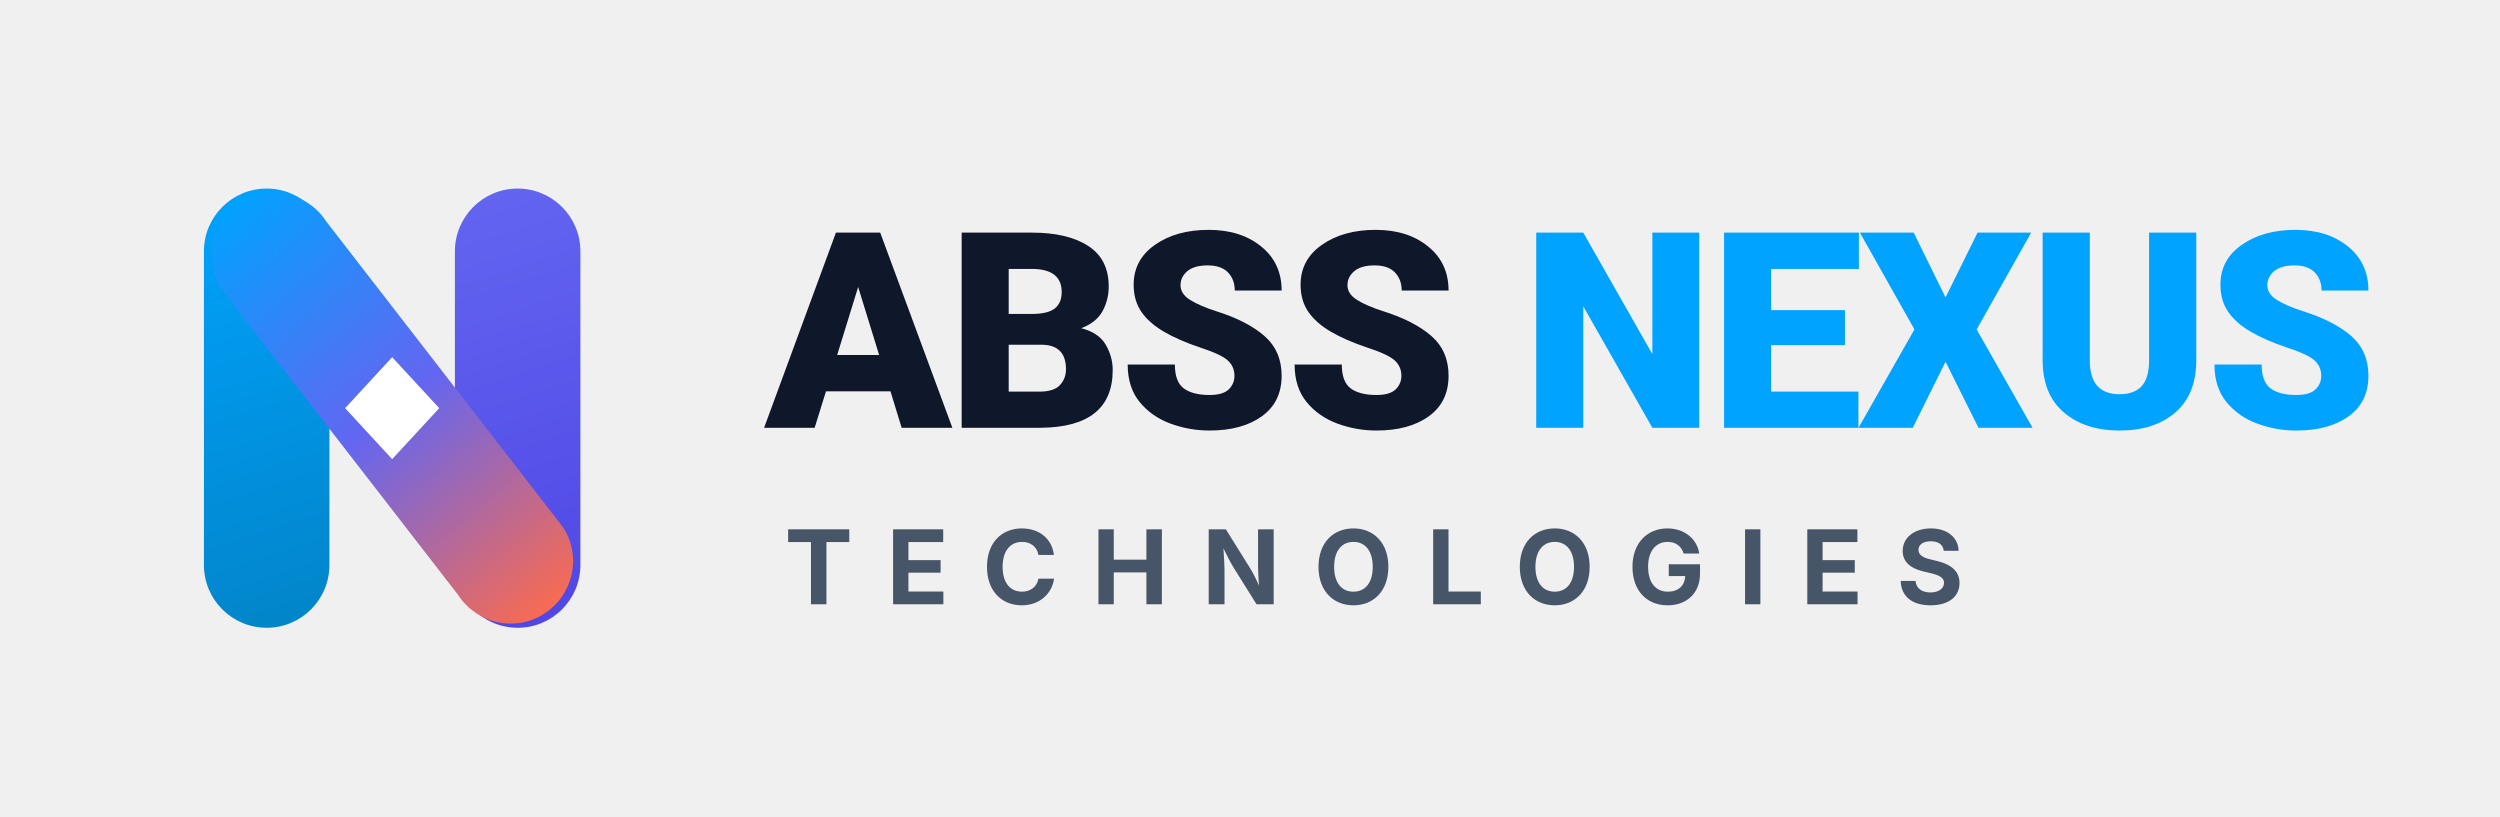
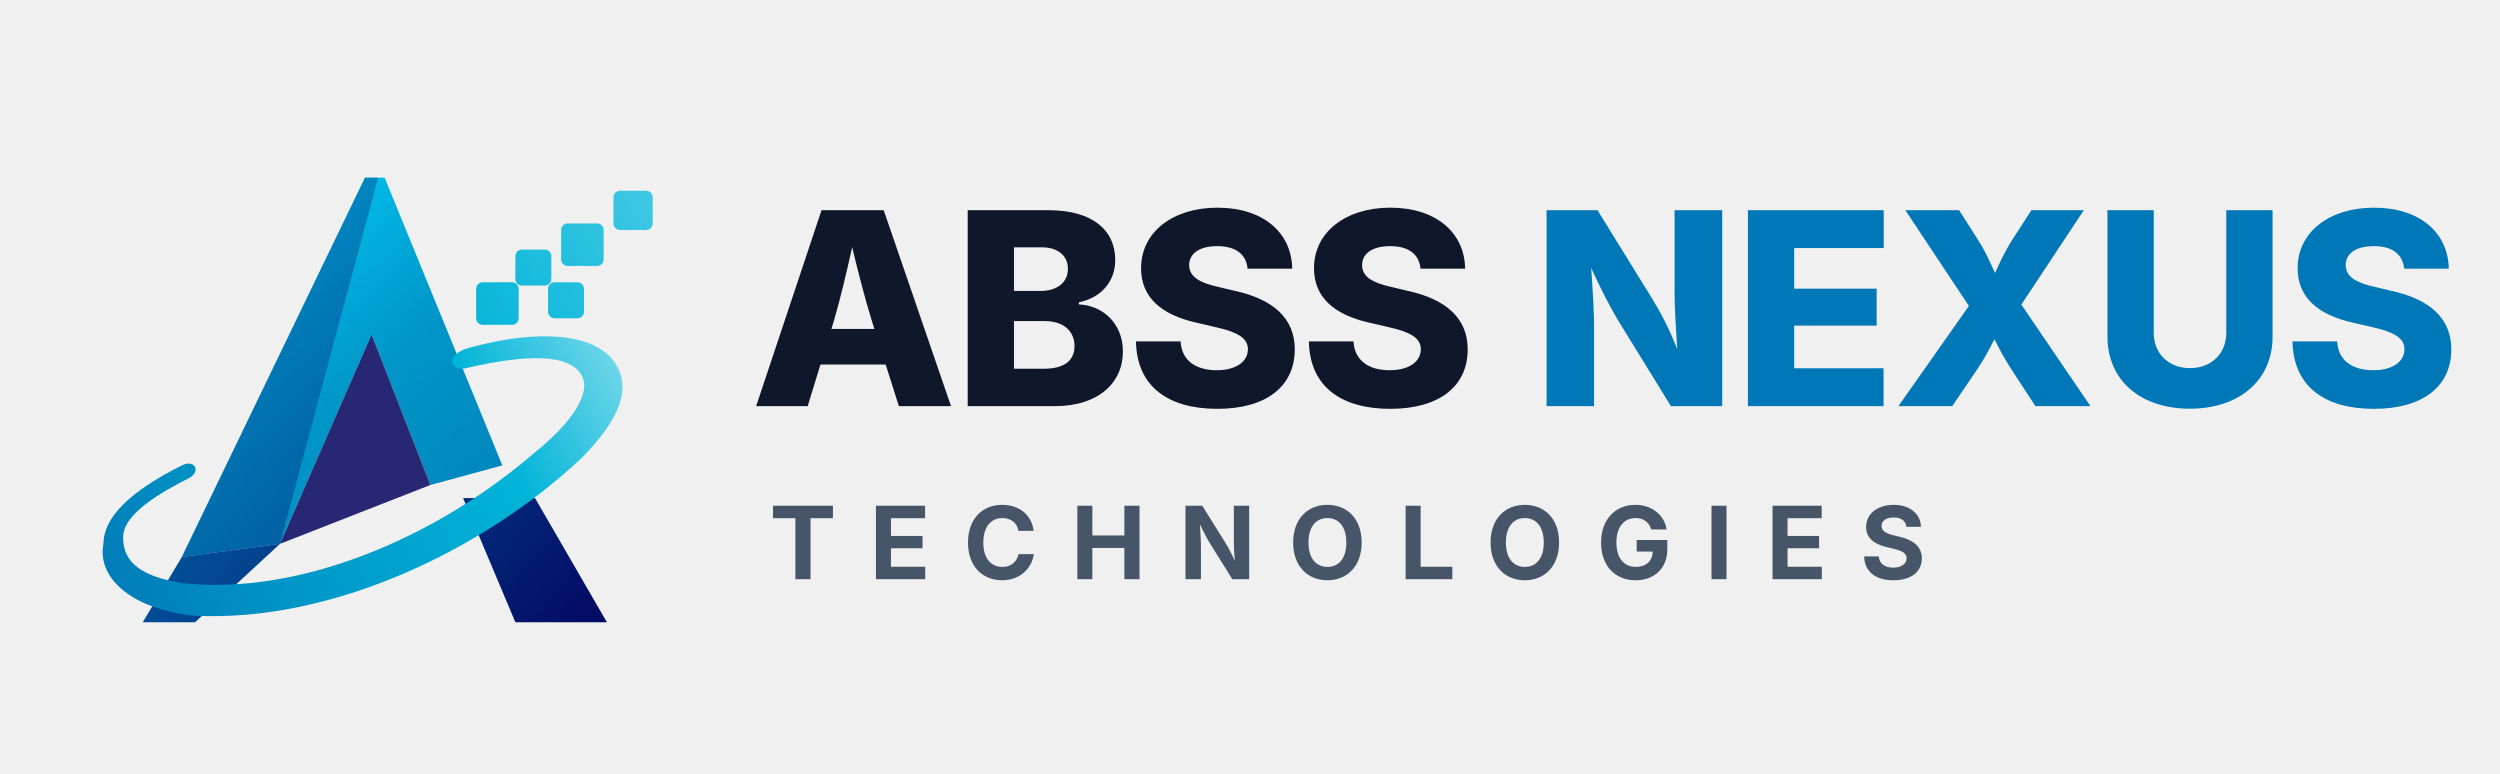
- <svg xmlns="http://www.w3.org/2000/svg" width="1470" height="480" viewBox="0 0 255 80" fill="none">
+ <svg xmlns="http://www.w3.org/2000/svg" width="1680" height="520" viewBox="0 0 260 80" fill="none">
  <defs>
-     <linearGradient id="ab-c-left" x1="14" y1="12" x2="32" y2="68" gradientUnits="userSpaceOnUse">
+     <linearGradient id="a-grad-cyan" x1="20" y1="20" x2="80" y2="85" gradientUnits="userSpaceOnUse">
+       <stop offset="0%" stop-color="#00D4FF" />
+       <stop offset="45%" stop-color="#0096C7" />
+       <stop offset="100%" stop-color="#0077B6" />
+     </linearGradient>
+     <linearGradient id="a-grad-dark" x1="15" y1="30" x2="85" y2="90" gradientUnits="userSpaceOnUse">
+       <stop offset="0%" stop-color="#0077B6" />
+       <stop offset="50%" stop-color="#023E8A" />
+       <stop offset="100%" stop-color="#03045E" />
+     </linearGradient>
+     <linearGradient id="orbit-grad" x1="5" y1="85" x2="90" y2="40" gradientUnits="userSpaceOnUse">
+       <stop offset="0%" stop-color="#0077B6" />
+       <stop offset="30%" stop-color="#0096C7" />
+       <stop offset="70%" stop-color="#00B4D8" />
+       <stop offset="100%" stop-color="#90E0EF" />
+     </linearGradient>
+     <linearGradient id="pixel-grad" x1="60" y1="40" x2="95" y2="18" gradientUnits="userSpaceOnUse">
+       <stop offset="0%" stop-color="#00B4D8" />
+       <stop offset="100%" stop-color="#48CAE4" />
+     </linearGradient>
+     <linearGradient id="wm-cyan-grad" x1="72" y1="8" x2="160" y2="38" gradientUnits="userSpaceOnUse">
      <stop offset="0%" stop-color="#00A3FF" />
-       <stop offset="100%" stop-color="#0284C7" />
+       <stop offset="100%" stop-color="#0077B6" />
    </linearGradient>
-     <linearGradient id="ab-c-right" x1="48" y1="12" x2="66" y2="68" gradientUnits="userSpaceOnUse">
-       <stop offset="0%" stop-color="#6366F1" />
-       <stop offset="100%" stop-color="#4F46E5" />
+     <linearGradient id="wm-cyan-dark" x1="72" y1="8" x2="160" y2="38" gradientUnits="userSpaceOnUse">
+       <stop offset="0%" stop-color="#00E5FF" />
+       <stop offset="100%" stop-color="#38BDF8" />
    </linearGradient>
-     <linearGradient id="ab-c-bridge" x1="18" y1="14" x2="62" y2="66" gradientUnits="userSpaceOnUse">
-       <stop offset="0%" stop-color="#00A3FF" />
-       <stop offset="50%" stop-color="#6366F1" />
-       <stop offset="100%" stop-color="#FF6B4A" />
+     <linearGradient id="lm-dark-bg" x1="6" y1="6" x2="74" y2="74" gradientUnits="userSpaceOnUse">
+       <stop offset="0%" stop-color="#141E33" />
+       <stop offset="100%" stop-color="#060913" />
+     </linearGradient>
+     <linearGradient id="em-ring" x1="10" y1="10" x2="90" y2="90" gradientUnits="userSpaceOnUse">
+       <stop offset="0%" stop-color="#00D4FF" />
+       <stop offset="50%" stop-color="#0077B6" />
+       <stop offset="100%" stop-color="#023E8A" />
+     </linearGradient>
+     <linearGradient id="em-core" x1="20" y1="15" x2="80" y2="85" gradientUnits="userSpaceOnUse">
+       <stop offset="0%" stop-color="#0F172A" />
+       <stop offset="100%" stop-color="#040711" />
    </linearGradient>
  </defs>
-   <g transform="translate(8, 8) scale(0.8)">
-     <path d="M16 20C16 15.582 19.582 12 24 12C28.418 12 32 15.582 32 20V60C32 64.418 28.418 68 24 68C19.582 68 16 64.418 16 60V20Z" fill="url(#ab-c-left)" />
-     <path d="M48 20C48 15.582 51.582 12 56 12C60.418 12 64 15.582 64 20V60C64 64.418 60.418 68 56 68C51.582 68 48 64.418 48 60V20Z" fill="url(#ab-c-right)" />
-     <path d="M18.2 24.8C15.8 21.1 16.9 16.2 20.6 13.8C24.3 11.4 29.2 12.5 31.6 16.2L61.8 55.2C64.2 58.9 63.1 63.8 59.4 66.2C55.7 68.6 50.8 67.5 48.4 63.8L18.2 24.8Z" fill="url(#ab-c-bridge)" />
-     <path d="M40 33.5L46 40L40 46.5L34 40L40 33.5Z" fill="#FFFFFF" />
+   <g transform="translate(6, 6) scale(0.68)">
+     <g id="a-orbital-crest">
+       <path d="M47 18 L50 18 L68 62 L57 65 L48 42 L34 74 L19 76 L47 18 Z" fill="url(#a-grad-cyan)" />
+       <path d="M47 18 L49 18 L34 74 L19 76 Z" fill="url(#a-grad-dark)" opacity="0.6" />
+       <path d="M19 76 L34 74 L21 86 L13 86 Z" fill="url(#a-grad-dark)" />
+       <path d="M62 67 L73 67 L84 86 L70 86 Z" fill="url(#a-grad-dark)" />
+       <path d="M48 42 L57 65 L34 74 Z" fill="#03045E" opacity="0.85" />
+       <path d="M7 74 C6 79 11 84 21 85 C42 86 65 75 80 61 C86 55 88 50 85 46 C82 42 74 41 63 44 C59 45 60 48 63 47 C72 45 78 45 80 48 C82 51 78 56 73 60 C58 73 37 82 19 80 C13 79 10 77 10 73 C10 70 14 67 20 64 C22 63 21 61 19 62 C11 66 7 70 7 74 Z" fill="url(#orbit-grad)" />
+       <rect x="64" y="34" width="6.5" height="6.5" rx="1" fill="url(#pixel-grad)" />
+       <rect x="75" y="34" width="5.5" height="5.5" rx="1" fill="url(#pixel-grad)" />
+       <rect x="70" y="29" width="5.5" height="5.5" rx="1" fill="url(#pixel-grad)" />
+       <rect x="77" y="25" width="6.5" height="6.5" rx="1" fill="url(#pixel-grad)" />
+       <rect x="85" y="20" width="6" height="6" rx="1" fill="url(#pixel-grad)" />
+     </g>
  </g>
-   <text x="78" y="42" fill="#0F172A" font-family="'Space Grotesk', -apple-system, BlinkMacSystemFont, 'Segoe UI', Roboto, sans-serif" font-weight="800" font-size="28" letter-spacing="-0.5">ABSS <tspan fill="#00A3FF">NEXUS</tspan>
+   <text x="78" y="42" fill="#0F172A" font-family="'Space Grotesk', -apple-system, sans-serif" font-weight="800" font-size="28" letter-spacing="-0.5">ABSS <tspan fill="#0077B6">NEXUS</tspan>
  </text>
-   <text x="80" y="60" fill="#475569" font-family="'Inter', -apple-system, BlinkMacSystemFont, 'Segoe UI', sans-serif" font-weight="700" font-size="10.5" letter-spacing="3.4">TECHNOLOGIES</text>
+   <text x="80" y="60" fill="#475569" font-family="'Inter', -apple-system, sans-serif" font-weight="700" font-size="10.5" letter-spacing="3.4">TECHNOLOGIES</text>
</svg>
